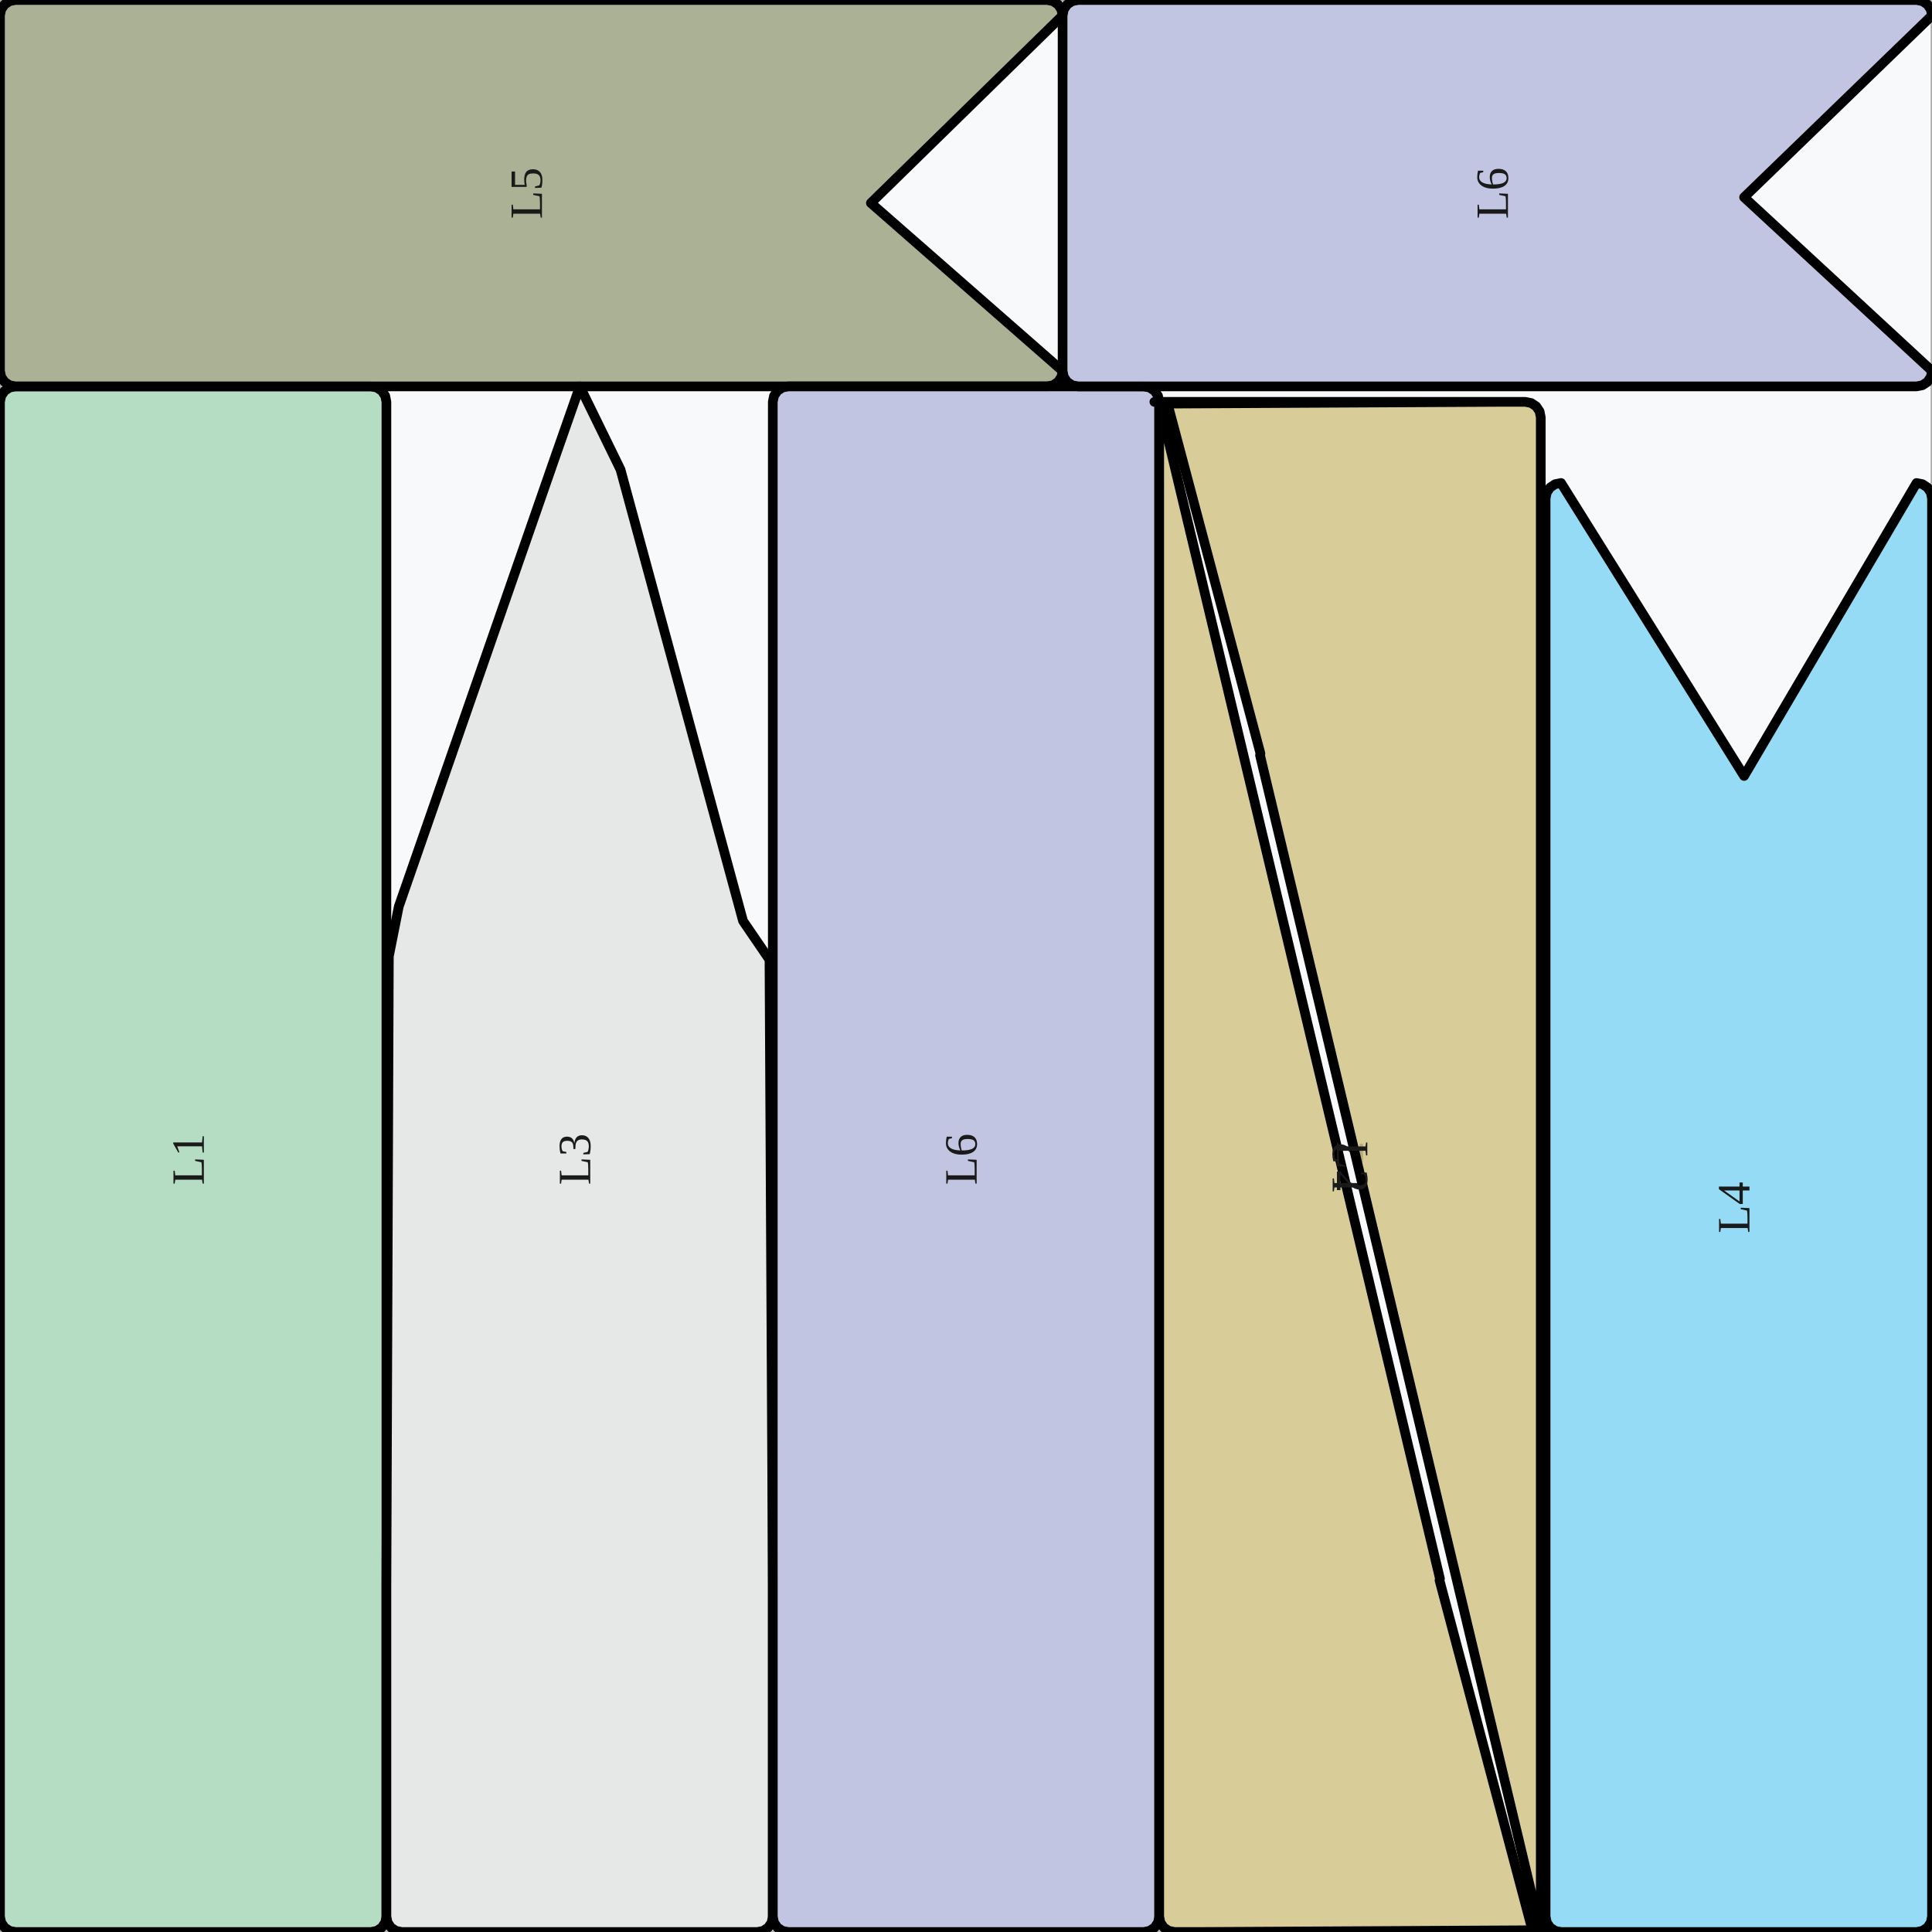
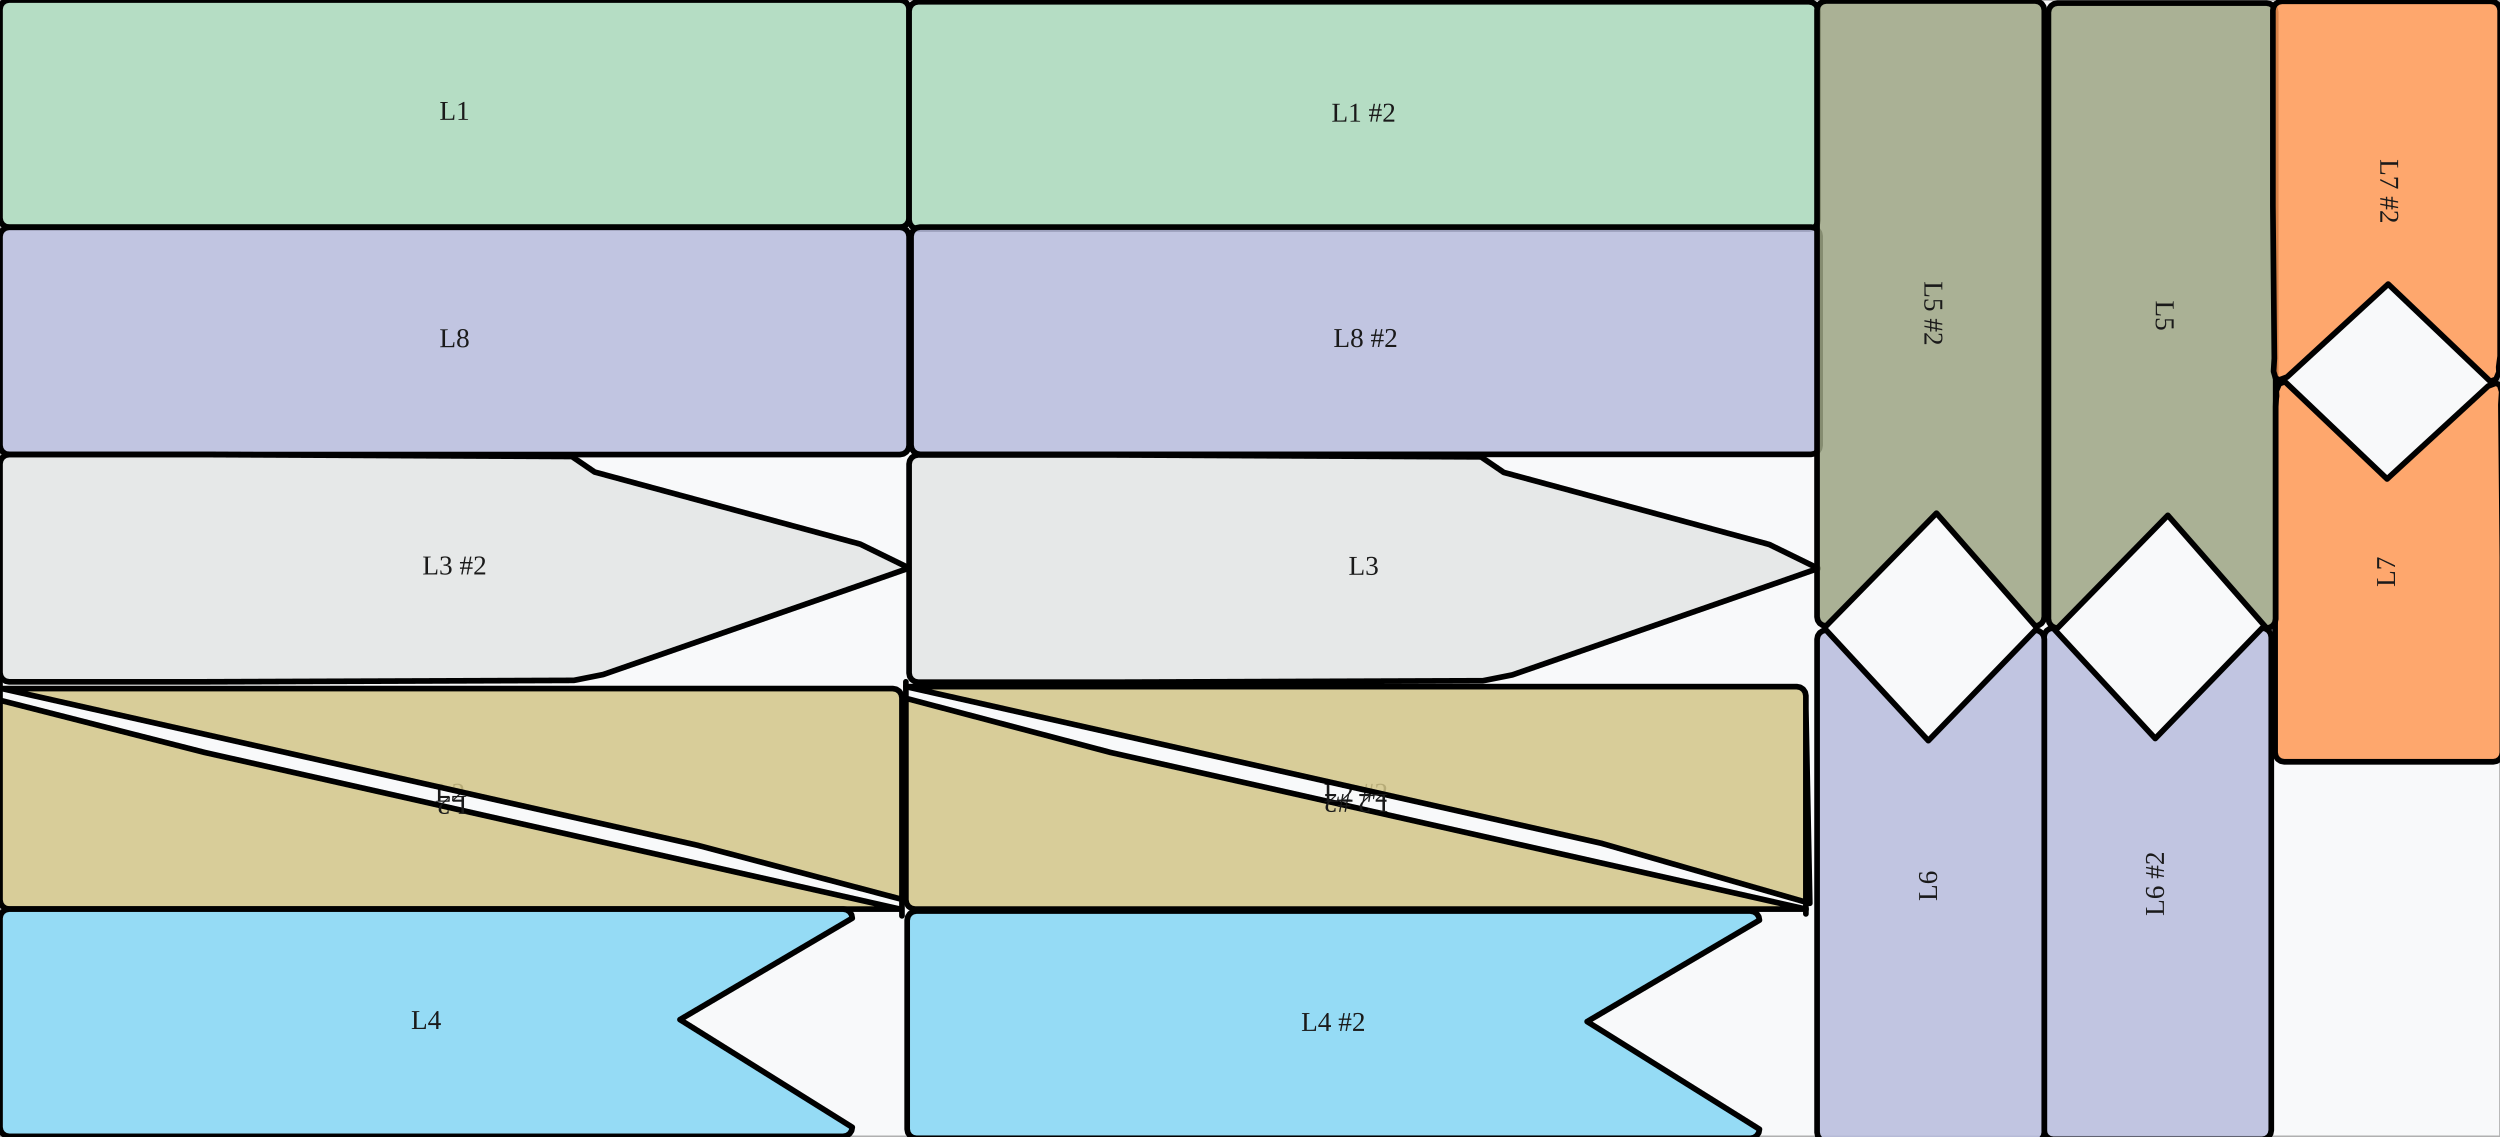
- <svg xmlns="http://www.w3.org/2000/svg" width="1000" height="1000" viewBox="0 0 1000 1000" version="1.1" id="svg20">
-   <defs id="defs20" />
-   <g transform="matrix(1,0,0,-1,-6.1963133e-6,1000)" id="g20">
-     <rect x="0" y="0" width="1000" height="1000" fill="#f8f9fa" stroke="#b0b0b0" stroke-width="1.5" id="rect1" />
-     <g id="cutting-plan">
-       <g data-layer="L1" data-rotated="true" id="g3">
-         <g transform="rotate(90,100,100)" id="g1">
-           <path d="m 180,0 h 612 l 3.062,0.609 2.595,1.734 1.734,2.595 L 800,8 v 184 l -0.609,3.062 -1.734,2.595 -2.595,1.734 L 792,200 H 180 8 L 4.939,199.391 2.343,197.657 0.609,195.061 0,192 V 8 L 0.609,4.939 2.343,2.343 4.939,0.609 8,0 Z" fill="#a9d8bb" stroke="#000000" stroke-width="5" fill-opacity="0.85" stroke-linejoin="round" data-layer="L1" data-role="layer" id="path1" />
-         </g>
-         <g transform="matrix(0,1,1,0,0,0)" id="g2">
-           <text x="400" y="100" text-anchor="middle" dominant-baseline="middle" font-size="24px" fill="#1a1a1a" id="text1">L1</text>
-         </g>
-       </g>
-       <g transform="translate(0,800)" data-layer="L5" id="g5">
-         <path d="m 180,0 h 362 l 3.062,0.609 2.595,1.734 1.734,2.595 L 550,8 450.771,94.915 550,192 l -0.609,3.062 -1.734,2.595 -2.595,1.734 L 542,200 H 180 8 L 4.939,199.391 2.343,197.657 0.609,195.061 0,192 V 8 L 0.609,4.939 2.343,2.343 4.939,0.609 8,0 Z" fill="#9da584" stroke="#000000" stroke-width="5" fill-opacity="0.85" stroke-linejoin="round" data-layer="L5" data-role="layer" id="path3" />
-         <g transform="matrix(0,1,1,0,0,0)" id="g4">
-           <text x="100" y="275" text-anchor="middle" dominant-baseline="middle" font-size="24px" fill="#1a1a1a" id="text3">L5</text>
-         </g>
-       </g>
-       <g transform="translate(200)" data-layer="L3" data-rotated="true" id="g8">
-         <g transform="rotate(90,100,100)" id="g6">
-           <path d="M 180,0 503.276,1.724 523.293,15.4 756.967,78.83 800,99.87 761.195,113.451 530.786,193.594 504.967,198.73 180,200 H 8 L 4.939,199.391 2.343,197.657 0.609,195.061 0,192 V 8 L 0.609,4.939 2.343,2.343 4.939,0.609 8,0 Z" fill="#e3e5e5" stroke="#000000" stroke-width="5" fill-opacity="0.85" stroke-linejoin="round" data-layer="L3" data-role="layer" id="path5" />
-         </g>
-         <g transform="matrix(0,1,1,0,0,0)" id="g7">
-           <text x="400" y="100" text-anchor="middle" dominant-baseline="middle" font-size="24px" fill="#1a1a1a" id="text6">L3</text>
-         </g>
-       </g>
-       <g transform="translate(400)" data-layer="L6" data-rotated="true" id="g11">
-         <g transform="rotate(90,100,100)" id="g9">
-           <path d="m 180,0 h 612 l 3.062,0.609 2.595,1.734 1.734,2.595 L 800,8 v 184 l -0.609,3.062 -1.734,2.595 -2.595,1.734 L 792,200 H 180 8 L 4.939,199.391 2.343,197.657 0.609,195.061 0,192 V 8 L 0.609,4.939 2.343,2.343 4.939,0.609 8,0 Z" fill="#b7bcdd" stroke="#000000" stroke-width="5" fill-opacity="0.85" stroke-linejoin="round" data-layer="L6" data-role="layer" id="path8" />
-         </g>
-         <g transform="matrix(0,1,1,0,0,0)" id="g10">
-           <text x="400" y="100" text-anchor="middle" dominant-baseline="middle" font-size="24px" fill="#1a1a1a" id="text9">L6</text>
-         </g>
-       </g>
-       <g transform="translate(550,800)" data-layer="L6" id="g13">
-         <path d="m 180,0 h 262 l 3.062,0.609 2.595,1.734 1.734,2.595 L 450,8 352.75,97.893 450,192 l -0.609,3.062 -1.734,2.595 -2.595,1.734 L 442,200 H 180 8 L 4.939,199.391 2.343,197.657 0.609,195.061 0,192 V 8 L 0.609,4.939 2.343,2.343 4.939,0.609 8,0 Z" fill="#b7bcdd" stroke="#000000" stroke-width="5" fill-opacity="0.85" stroke-linejoin="round" data-layer="L6" data-role="layer" id="path11" />
-         <g transform="matrix(0,1,1,0,0,0)" id="g12">
-           <text x="100" y="225" text-anchor="middle" dominant-baseline="middle" font-size="24px" fill="#1a1a1a" id="text11">L6</text>
-         </g>
-       </g>
-       <g transform="translate(600)" data-layer="L2" data-rotated="true" id="g16">
-         <g transform="rotate(90,100,100)" id="g14">
-           <path d="M 182.913,54.69 792,200 H 180 8 L 4.939,199.391 2.343,197.657 0.609,195.061 0,192 V 8 0 137.672 43.859 180.22 L 0.911,6.842 182.041,54.91 Z" fill="#d2c589" stroke="#000000" stroke-width="5" fill-opacity="0.85" stroke-linejoin="round" data-layer="L2" data-role="layer" id="path13" />
-         </g>
-         <g transform="matrix(0,1,1,0,0,0)" id="g15">
-           <text x="396" y="100" text-anchor="middle" dominant-baseline="middle" font-size="24px" fill="#1a1a1a" id="text14">L2</text>
-         </g>
-       </g>
-       <g transform="translate(800)" data-layer="L4" data-rotated="true" id="g19">
-         <g transform="rotate(90,100,100)" id="g17">
-           <path d="m 180,0 h 562 l 3.062,0.609 2.595,1.734 1.734,2.595 L 750,8 598.358,97.26 750,192 l -0.609,3.062 -1.734,2.595 -2.595,1.734 L 742,200 H 180 8 L 4.939,199.391 2.343,197.657 0.609,195.061 0,192 V 8 L 0.609,4.939 2.343,2.343 4.939,0.609 8,0 Z" fill="#84d6f4" stroke="#000000" stroke-width="5" fill-opacity="0.85" stroke-linejoin="round" data-layer="L4" data-role="layer" id="path16" />
-         </g>
-         <g transform="matrix(0,1,1,0,0,0)" id="g18">
-           <text x="375" y="100" text-anchor="middle" dominant-baseline="middle" font-size="24px" fill="#1a1a1a" id="text17">L4</text>
-         </g>
-       </g>
-       <g transform="rotate(180,398.75,395.9991)" data-layer="L2" data-rotated="true" id="g23">
-         <g transform="rotate(90,100,100)" id="g21">
-           <path d="M 182.913,54.69 792,200 H 180 8 L 4.939,199.391 2.343,197.657 0.609,195.061 0,192 V 8 0 137.672 43.859 180.22 L 0.911,6.842 182.041,54.91 Z" fill="#d2c589" stroke="#000000" stroke-width="5" fill-opacity="0.85" stroke-linejoin="round" data-layer="L2" data-role="layer" id="path20" />
-         </g>
-         <g transform="matrix(0,1,1,0,0,0)" id="g22">
-           <text x="396" y="100" text-anchor="middle" dominant-baseline="middle" font-size="24px" fill="#1a1a1a" id="text21">L2</text>
-         </g>
-       </g>
+ <svg xmlns="http://www.w3.org/2000/svg" width="2200" height="1000" viewBox="0 0 2200 1000" version="1.1" id="svg16">
+   <defs id="defs16" />
+   <rect x="0" y="0" width="2200" height="1000" fill="#f8f9fa" stroke="#b0b0b0" stroke-width="1.5" id="rect1" />
+   <g id="cutting-plan">
+     <g transform="translate(0, 0)" data-layer="L1" id="g1">
+       <path d="M180,0 L792,0 L795.062,0.609 L797.657,2.343 L799.391,4.939 L800,8 L800,192 L799.391,195.061 L797.657,197.657 L795.062,199.391 L792,200 L180,200 L8,200 L4.939,199.391 L2.343,197.657 L0.609,195.061 L0,192 L0,8 L0.609,4.939 L2.343,2.343 L4.939,0.609 L8,0 L180,0 Z" fill="#a9d8bb" stroke="#000000" stroke-width="5" fill-opacity="0.85" stroke-linejoin="round" data-layer="L1" data-role="layer" id="path1" />
+       <text x="400" y="100" text-anchor="middle" dominant-baseline="middle" font-size="24" fill="#1a1a1a" id="text1">L1</text>
+     </g>
+     <g transform="translate(0, 200)" data-layer="L8" id="g2">
+       <path d="M180,0 L792,0 L795.062,0.609 L797.657,2.343 L799.391,4.939 L800,8 L800,192 L799.391,195.061 L797.657,197.657 L795.062,199.391 L792,200 L180,200 L8,200 L4.939,199.391 L2.343,197.657 L0.609,195.061 L0,192 L0,8 L0.609,4.939 L2.343,2.343 L4.939,0.609 L8,0 L180,0 Z" fill="#b7bcdd" stroke="#000000" stroke-width="5" fill-opacity="0.85" stroke-linejoin="round" data-layer="L6" data-role="layer" id="path2" />
+       <text x="400" y="100" text-anchor="middle" dominant-baseline="middle" font-size="24" fill="#1a1a1a" id="text2">L8</text>
+     </g>
+     <g transform="translate(0, 400)" data-layer="L3 #2" id="g3">
+       <path d="M180,0 L503.276,1.724 L523.293,15.4 L756.967,78.83 L800,99.87 L761.195,113.451 L530.786,193.594 L504.967,198.73 L180,200 L8,200 L4.939,199.391 L2.343,197.657 L0.609,195.061 L0,192 L0,8 L0.609,4.939 L2.343,2.343 L4.939,0.609 L8,0 L180,0 Z" fill="#e3e5e5" stroke="#000000" stroke-width="5" fill-opacity="0.85" stroke-linejoin="round" data-layer="L3" data-role="layer" id="path3" />
+       <text x="400" y="100" text-anchor="middle" dominant-baseline="middle" font-size="24" fill="#1a1a1a" id="text3">L3 #2</text>
+     </g>
+     <g transform="translate(0, 600)" data-layer="L2" id="g4">
+       <path d="M 179.271,61.975 792,200 H 180 8 L 4.939,199.391 2.343,197.657 0.609,195.061 0,192 V 8 0 137.672 43.859 180.22 16.234 L 180.22,62.196 Z" fill="#d2c589" stroke="#000000" stroke-width="5" fill-opacity="0.85" stroke-linejoin="round" data-layer="L2" data-role="layer" id="path4" />
+       <text x="396" y="100" text-anchor="middle" dominant-baseline="middle" font-size="24" fill="#1a1a1a" id="text4">L2</text>
+     </g>
+     <g transform="translate(0, 800)" data-layer="L4" id="g5">
+       <path d="M180,0 L742,0 L745.062,0.609 L747.657,2.343 L749.391,4.939 L750,8 L598.358,97.26 L750,192 L749.391,195.061 L747.657,197.657 L745.062,199.391 L742,200 L180,200 L8,200 L4.939,199.391 L2.343,197.657 L0.609,195.061 L0,192 L0,8 L0.609,4.939 L2.343,2.343 L4.939,0.609 L8,0 L180,0 Z" fill="#84d6f4" stroke="#000000" stroke-width="5" fill-opacity="0.85" stroke-linejoin="round" data-layer="L4" data-role="layer" id="path5" />
+       <text x="375" y="100" text-anchor="middle" dominant-baseline="middle" font-size="24" fill="#1a1a1a" id="text5">L4</text>
+     </g>
+     <g transform="translate(798.3148,801.7255)" data-layer="L4 #2" id="g6">
+       <path d="m 180,0 h 562 l 3.062,0.609 2.595,1.734 1.734,2.595 L 750,8 598.358,97.26 750,192 l -0.609,3.062 -1.734,2.595 -2.595,1.734 L 742,200 H 180 8 L 4.939,199.391 2.343,197.657 0.609,195.061 0,192 V 8 L 0.609,4.939 2.343,2.343 4.939,0.609 8,0 Z" fill="#84d6f4" stroke="#000000" stroke-width="5" fill-opacity="0.85" stroke-linejoin="round" data-layer="L4" data-role="layer" id="path6" />
+       <text x="375" y="100" text-anchor="middle" dominant-baseline="middle" font-size="24px" fill="#1a1a1a" id="text6">L4 #2</text>
+     </g>
+     <g transform="translate(797.1766,600)" data-layer="L2 #2" id="g7">
+       <path d="M 179.271,61.975 792,200 H 180 8 L 4.939,199.391 2.343,197.657 0.609,195.061 0,192 V 8 0 137.672 43.859 180.22 14.508 L 180.22,62.196 Z" fill="#d2c589" stroke="#000000" stroke-width="5" fill-opacity="0.85" stroke-linejoin="round" data-layer="L2" data-role="layer" id="path7" />
+       <text x="396" y="100" text-anchor="middle" dominant-baseline="middle" font-size="24px" fill="#1a1a1a" id="text7">L2 #2</text>
+     </g>
+     <g transform="translate(800,400.3222)" data-layer="L3" id="g8">
+       <path d="M 180,0 503.276,1.724 523.293,15.4 756.967,78.83 800,99.87 761.195,113.451 530.786,193.594 504.967,198.73 180,200 H 8 L 4.939,199.391 2.343,197.657 0.609,195.061 0,192 V 8 L 0.609,4.939 2.343,2.343 4.939,0.609 8,0 Z" fill="#e3e5e5" stroke="#000000" stroke-width="5" fill-opacity="0.85" stroke-linejoin="round" data-layer="L3" data-role="layer" id="path8" />
+       <text x="400" y="100" text-anchor="middle" dominant-baseline="middle" font-size="24px" fill="#1a1a1a" id="text8">L3</text>
+     </g>
+     <g transform="translate(800,1.564436)" data-layer="L1 #2" id="g9">
+       <path d="m 180,0 h 612 l 3.062,0.609 2.595,1.734 1.734,2.595 L 800,8 v 184 l -0.609,3.062 -1.734,2.595 -2.595,1.734 L 792,200 H 180 8 L 4.939,199.391 2.343,197.657 0.609,195.061 0,192 V 8 L 0.609,4.939 2.343,2.343 4.939,0.609 8,0 Z" fill="#a9d8bb" stroke="#000000" stroke-width="5" fill-opacity="0.85" stroke-linejoin="round" data-layer="L1" data-role="layer" id="path9" />
+       <text x="400" y="100" text-anchor="middle" dominant-baseline="middle" font-size="24px" fill="#1a1a1a" id="text9">L1 #2</text>
+     </g>
+     <g transform="translate(801.7255,199.8389)" data-layer="L8 #2" id="g10">
+       <path d="m 180,0 h 612 l 3.062,0.609 2.595,1.734 1.734,2.595 L 800,8 v 184 l -0.609,3.062 -1.734,2.595 -2.595,1.734 L 792,200 H 180 8 L 4.939,199.391 2.343,197.657 0.609,195.061 0,192 V 8 L 0.609,4.939 2.343,2.343 4.939,0.609 8,0 Z" fill="#b7bcdd" stroke="#000000" stroke-width="5" fill-opacity="0.85" stroke-linejoin="round" data-layer="L6" data-role="layer" id="path10" />
+       <text x="400" y="100" text-anchor="middle" dominant-baseline="middle" font-size="24px" fill="#1a1a1a" id="text10">L8 #2</text>
+     </g>
+     <g transform="rotate(-90,1336.24,-665.8519)" data-layer="L7" id="g11">
+       <path d="m 180,0 h 132.325 l 9.513,1.254 4.531,-0.201 6.25,2.595 1.899,4.997 -85.637,89.893 81.766,88.946 2.617,6.932 -1.734,3.241 -5.821,1.734 -11.448,-0.681 L 180,200 H 8 L 4.939,199.391 2.343,197.657 0.609,195.061 0,192 V 8 L 0.609,4.939 2.343,2.343 4.939,0.609 8,0 Z" fill="#b7bcdd" stroke="#000000" stroke-width="5" fill-opacity="0.85" stroke-linejoin="round" data-layer="L7" data-role="layer" id="path11" style="fill:#ff9955" />
+       <text x="167.259" y="100" text-anchor="middle" dominant-baseline="middle" font-size="24px" fill="#1a1a1a" id="text11">L7</text>
+     </g>
+     <g transform="rotate(-90,1400.688,-398.0393)" data-layer="L6 #2" id="g12">
+       <path d="m 180,0 h 262 l 3.062,0.609 2.595,1.734 1.734,2.595 L 450,8 352.75,97.893 450,192 l -0.609,3.062 -1.734,2.595 -2.595,1.734 L 442,200 H 180 8 L 4.939,199.391 2.343,197.657 0.609,195.061 0,192 V 8 L 0.609,4.939 2.343,2.343 4.939,0.609 8,0 Z" fill="#b7bcdd" stroke="#000000" stroke-width="5" fill-opacity="0.85" stroke-linejoin="round" data-layer="L6" data-role="layer" id="path12" />
+       <text x="225" y="100" text-anchor="middle" dominant-baseline="middle" font-size="24px" fill="#1a1a1a" id="text12">L6 #2</text>
+     </g>
+     <g transform="rotate(90,999.9396,1002.669)" data-layer="L5" id="g13">
+       <path d="m 180,0 h 362 l 3.062,0.609 2.595,1.734 1.734,2.595 L 550,8 450.771,94.915 550,192 l -0.609,3.062 -1.734,2.595 -2.595,1.734 L 542,200 H 180 8 L 4.939,199.391 2.343,197.657 0.609,195.061 0,192 V 8 L 0.609,4.939 2.343,2.343 4.939,0.609 8,0 Z" fill="#9da584" stroke="#000000" stroke-width="5" fill-opacity="0.85" stroke-linejoin="round" data-layer="L5" data-role="layer" id="path13" />
+       <text x="275" y="100" text-anchor="middle" dominant-baseline="middle" font-size="24px" fill="#1a1a1a" id="text13">L5</text>
+     </g>
+     <g transform="rotate(90,899.0768,899.9194)" data-layer="L5 #2" id="g14">
+       <path d="m 180,0 h 362 l 3.062,0.609 2.595,1.734 1.734,2.595 L 550,8 450.771,94.915 550,192 l -0.609,3.062 -1.734,2.595 -2.595,1.734 L 542,200 H 180 8 L 4.939,199.391 2.343,197.657 0.609,195.061 0,192 V 8 L 0.609,4.939 2.343,2.343 4.939,0.609 8,0 Z" fill="#9da584" stroke="#000000" stroke-width="5" fill-opacity="0.85" stroke-linejoin="round" data-layer="L5" data-role="layer" id="path14" />
+       <text x="275" y="100" text-anchor="middle" dominant-baseline="middle" font-size="24px" fill="#1a1a1a" id="text14">L5 #2</text>
+     </g>
+     <g transform="rotate(-90,1301.786,-297.2506)" data-layer="L6" id="g15">
+       <path d="m 180,0 h 262 l 3.062,0.609 2.595,1.734 1.734,2.595 L 450,8 352.75,97.893 450,192 l -0.609,3.062 -1.734,2.595 -2.595,1.734 L 442,200 H 180 8 L 4.939,199.391 2.343,197.657 0.609,195.061 0,192 V 8 L 0.609,4.939 2.343,2.343 4.939,0.609 8,0 Z" fill="#b7bcdd" stroke="#000000" stroke-width="5" fill-opacity="0.85" stroke-linejoin="round" data-layer="L6" data-role="layer" id="path15" />
+       <text x="225" y="100" text-anchor="middle" dominant-baseline="middle" font-size="24px" fill="#1a1a1a" id="text15">L6</text>
+     </g>
+     <g transform="rotate(90,1099.507,1100.625)" data-layer="L7 #2" id="g16">
+       <path d="m 180,0 h 132.325 l 9.513,1.254 4.531,-0.201 6.25,2.595 1.899,4.997 -85.637,89.893 81.766,88.946 2.617,6.932 -1.734,3.241 -5.821,1.734 -11.448,-0.681 L 180,200 H 8 L 4.939,199.391 2.343,197.657 0.609,195.061 0,192 V 8 L 0.609,4.939 2.343,2.343 4.939,0.609 8,0 Z" fill="#b7bcdd" stroke="#000000" stroke-width="5" fill-opacity="0.85" stroke-linejoin="round" data-layer="L7" data-role="layer" id="path16" style="fill:#ff9955" />
+       <text x="167.259" y="100" text-anchor="middle" dominant-baseline="middle" font-size="24px" fill="#1a1a1a" id="text16">L7 #2</text>
+     </g>
+     <g transform="rotate(180,396.8618,402.9755)" data-layer="L2" id="g17">
+       <path d="M 179.271,61.975 792,200 H 180 8 L 4.939,199.391 2.343,197.657 0.609,195.061 0,192 V 8 0 137.672 43.859 180.22 14.508 L 180.22,62.196 Z" fill="#d2c589" stroke="#000000" stroke-width="5" fill-opacity="0.85" stroke-linejoin="round" data-layer="L2" data-role="layer" id="path17" />
+       <text x="396" y="100" text-anchor="middle" dominant-baseline="middle" font-size="24px" fill="#1a1a1a" id="text17">L2</text>
+     </g>
+     <g transform="rotate(180,794.5873,402.1128)" data-layer="L2 #2" id="g18">
+       <path d="M 179.271,61.975 792,200 H 180 8 L 4.939,199.391 2.343,197.657 0.609,195.061 0,192 V 8 0 137.672 43.859 180.22 L -3.451,9.332 180.22,62.196 Z" fill="#d2c589" stroke="#000000" stroke-width="5" fill-opacity="0.85" stroke-linejoin="round" data-layer="L2" data-role="layer" id="path18" />
+       <text x="396" y="100" text-anchor="middle" dominant-baseline="middle" font-size="24px" fill="#1a1a1a" id="text18">L2 #2</text>
    </g>
  </g>
</svg>
